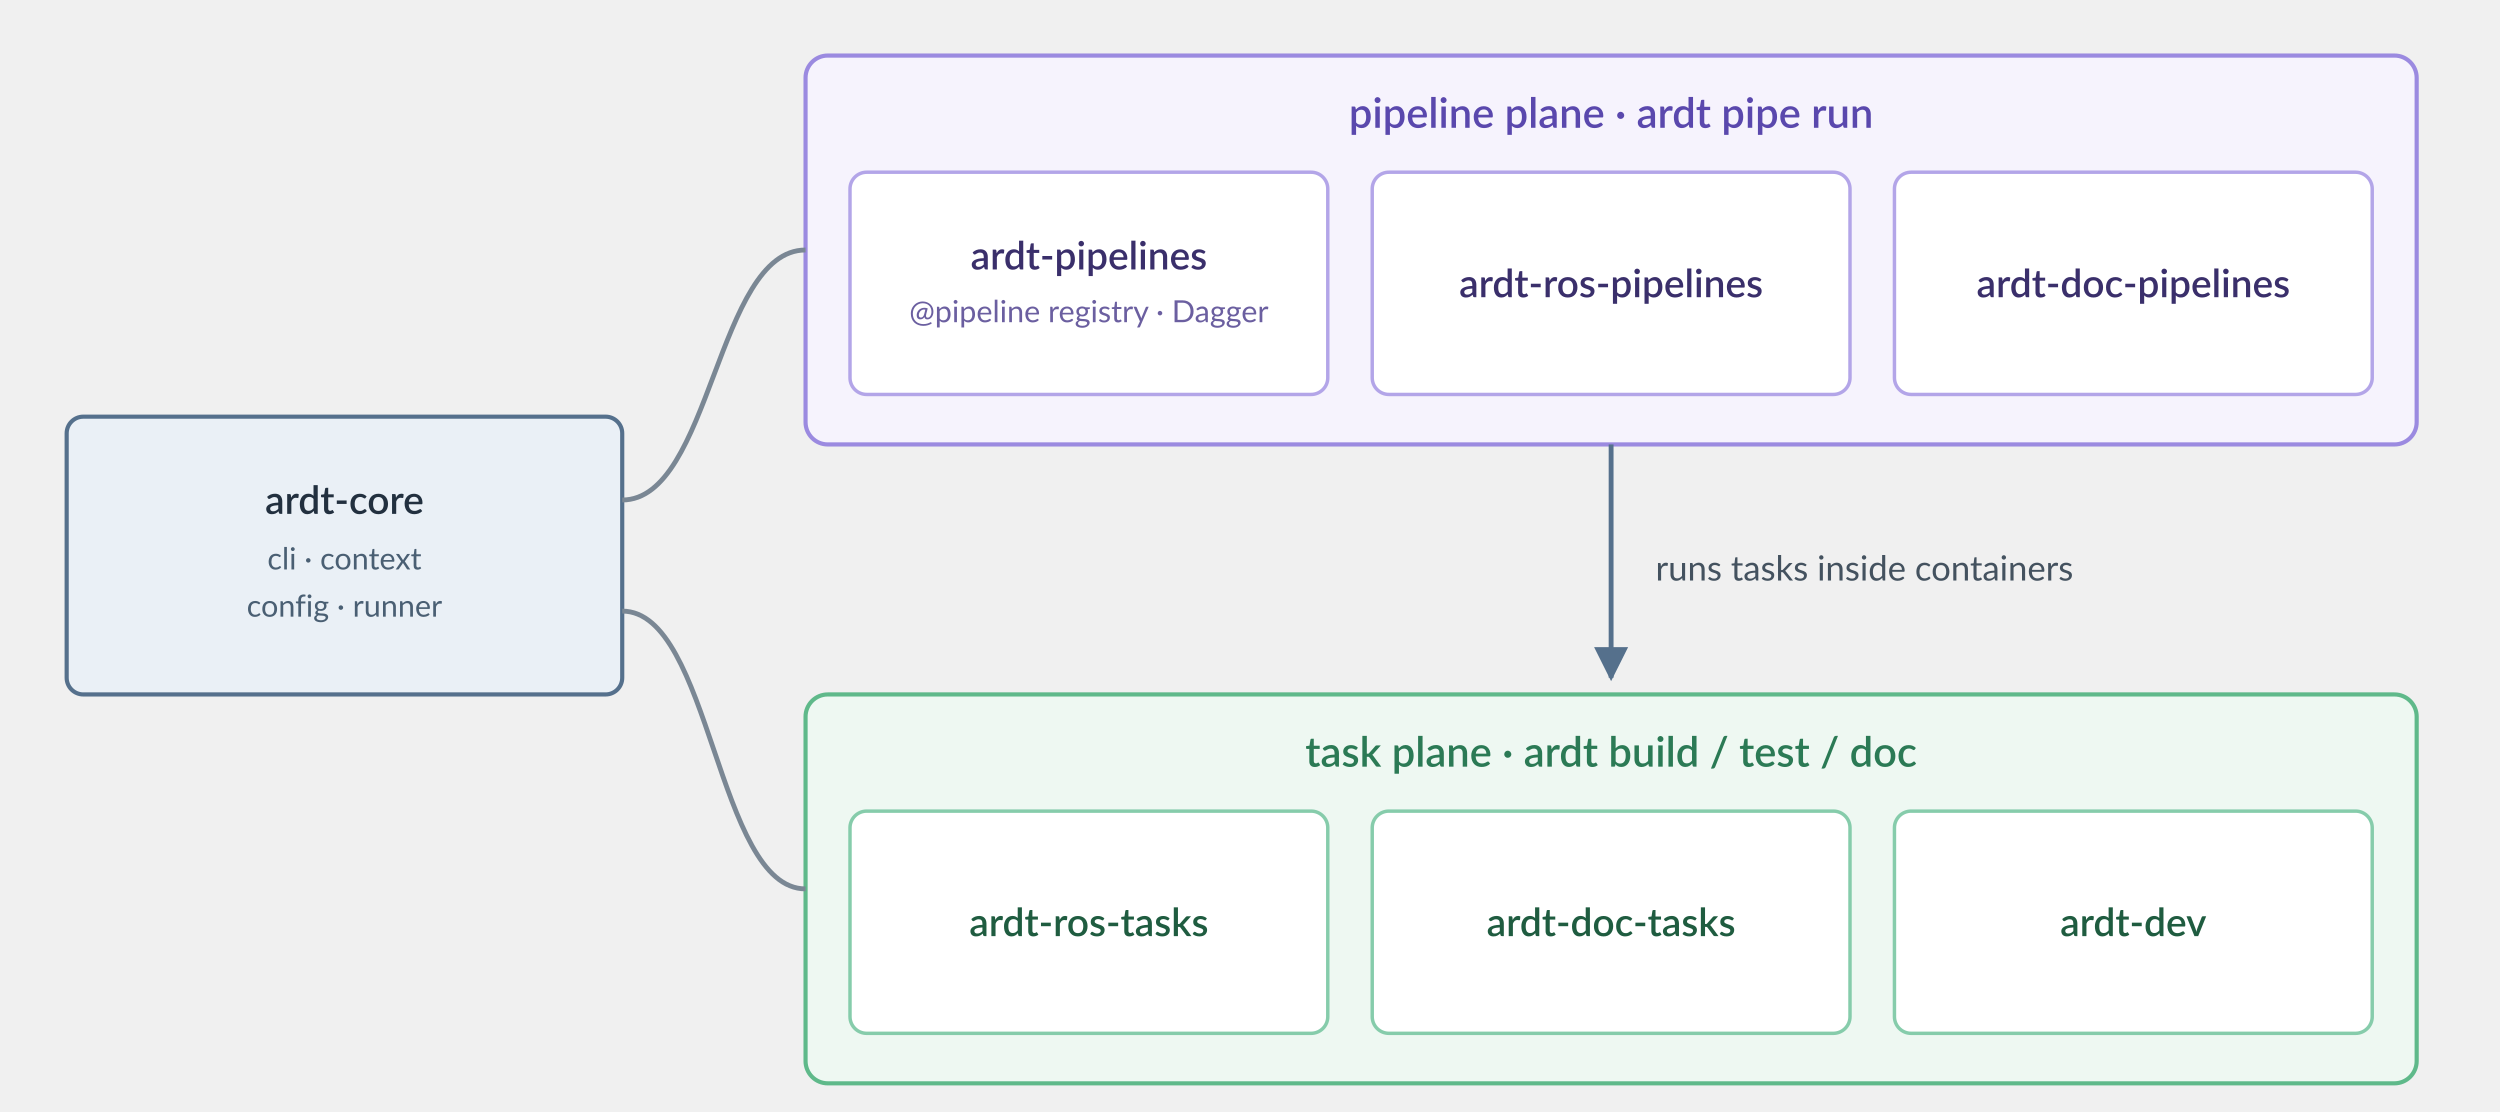
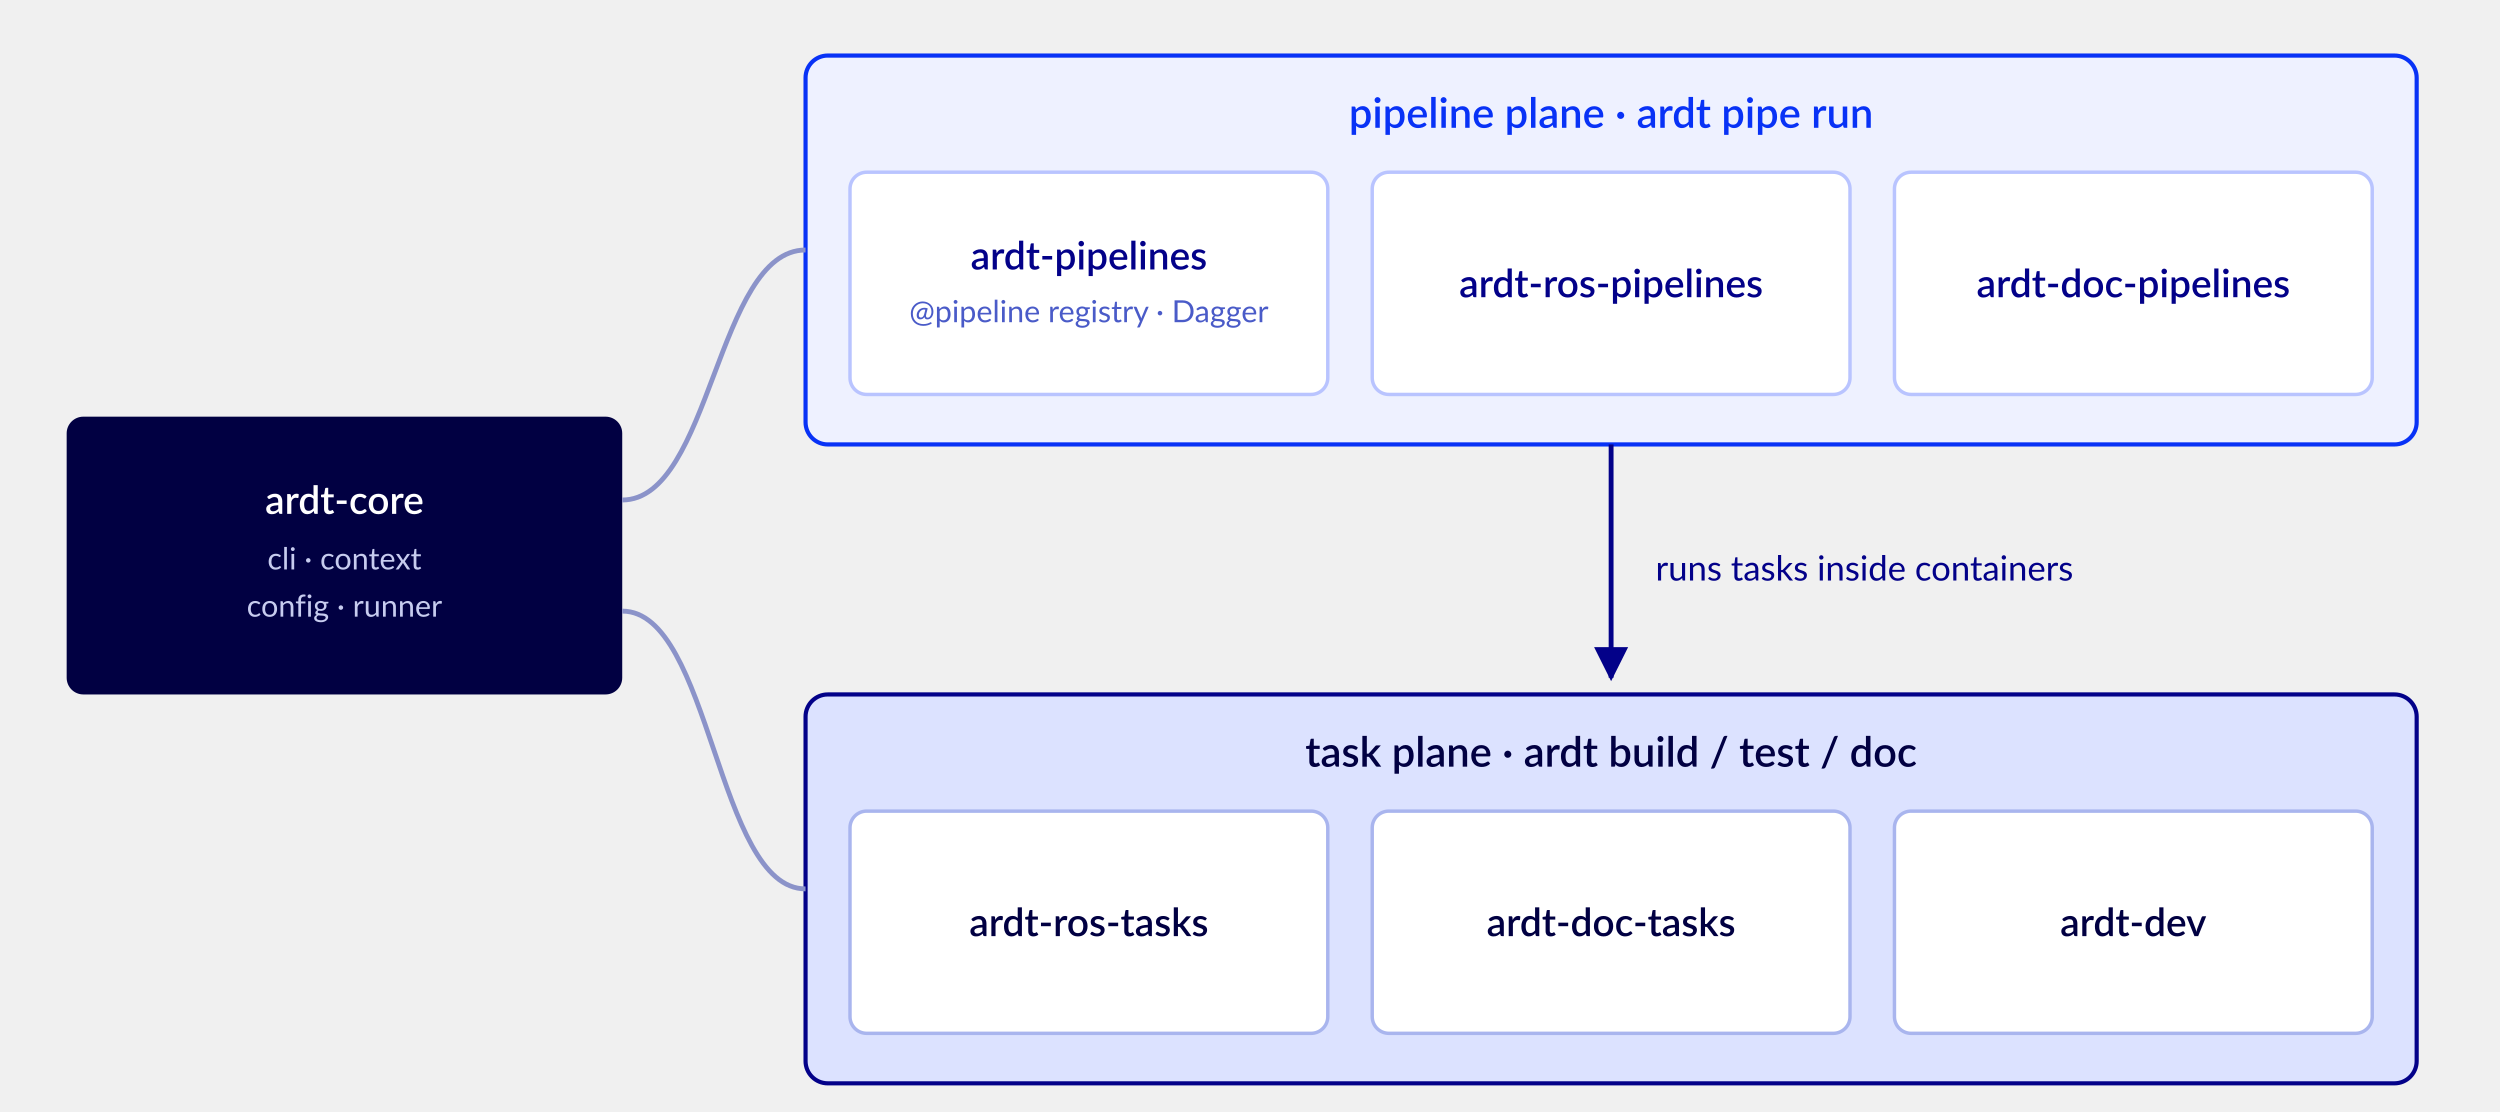
<svg xmlns="http://www.w3.org/2000/svg" viewBox="0 0 900 400" width="900" height="400" role="img" aria-labelledby="planes-title planes-desc">
  <defs>
    <marker id="arrow" viewBox="0 0 10 10" refX="9" refY="5" markerWidth="7" markerHeight="7" orient="auto-start-reverse">
-       <path d="M 0 0 L 10 5 L 0 10 z" fill="#55708c" />
+       <path d="M 0 0 L 10 5 L 0 10 z" fill="#030189" />
    </marker>
  </defs>
  <style>
    .plane      { stroke-width: 1.5; }
    .plane-name { font-weight: 600; font-size: 15px; text-anchor: middle; }
    .node       { fill: #ffffff; stroke-width: 1.25; }
    .node-name  { font-size: 14px; font-weight: 600; text-anchor: middle; }
    .node-sub   { font-size: 11px; text-anchor: middle; }
-     .link       { fill: none; stroke: #7a8794; stroke-width: 1.75; }
-     .link-label { font-size: 12.5px; fill: #44525f; }
+     .link       { fill: none; stroke: #8b93c9; stroke-width: 1.75; }
+     .link-label { font-size: 12.5px; fill: #030189; }
    text        { font-family: Lato, "Helvetica Neue", Helvetica, Arial, sans-serif; }
  </style>
-   <rect class="plane" x="290" y="20" width="580" height="140" rx="8" fill="#f6f3fd" stroke="#9b8ae0" />
-   <text class="plane-name" x="580" y="46" fill="#5a48ad">pipeline plane · ardt pipe run</text>
-   <rect class="node" x="306" y="62" width="172" height="80" rx="6" stroke="#b3a5e8" />
-   <text class="node-name" x="392" y="97" fill="#3a2f6b">ardt-pipelines</text>
-   <text class="node-sub" x="392" y="116" fill="#6b5fa0">@pipeline registry · Dagger</text>
-   <rect class="node" x="494" y="62" width="172" height="80" rx="6" stroke="#b3a5e8" />
-   <text class="node-name" x="580" y="107" fill="#3a2f6b">ardt-ros-pipelines</text>
-   <rect class="node" x="682" y="62" width="172" height="80" rx="6" stroke="#b3a5e8" />
-   <text class="node-name" x="768" y="107" fill="#3a2f6b">ardt-doc-pipelines</text>
-   <rect class="plane" x="290" y="250" width="580" height="140" rx="8" fill="#eef8f2" stroke="#5fb98a" />
-   <text class="plane-name" x="580" y="276" fill="#2b7a55">task plane · ardt build / test / doc</text>
-   <rect class="node" x="306" y="292" width="172" height="80" rx="6" stroke="#86ccab" />
-   <text class="node-name" x="392" y="337" fill="#1f5c40">ardt-ros-tasks</text>
-   <rect class="node" x="494" y="292" width="172" height="80" rx="6" stroke="#86ccab" />
-   <text class="node-name" x="580" y="337" fill="#1f5c40">ardt-doc-tasks</text>
-   <rect class="node" x="682" y="292" width="172" height="80" rx="6" stroke="#86ccab" />
-   <text class="node-name" x="768" y="337" fill="#1f5c40">ardt-dev</text>
-   <rect x="24" y="150" width="200" height="100" rx="6" fill="#eaf0f6" stroke="#55708c" stroke-width="1.5" />
-   <text class="node-name" x="124" y="185" fill="#22303f">ardt-core</text>
-   <text class="node-sub" x="124" y="205" fill="#4a5f73">cli · context</text>
-   <text class="node-sub" x="124" y="222" fill="#4a5f73">config · runner</text>
+   <rect class="plane" x="290" y="20" width="580" height="140" rx="8" fill="#eef1ff" stroke="#0832f6" />
+   <text class="plane-name" x="580" y="46" fill="#0832f6">pipeline plane · ardt pipe run</text>
+   <rect class="node" x="306" y="62" width="172" height="80" rx="6" stroke="#b9c4ff" />
+   <text class="node-name" x="392" y="97" fill="#030189">ardt-pipelines</text>
+   <text class="node-sub" x="392" y="116" fill="#4a5bc8">@pipeline registry · Dagger</text>
+   <rect class="node" x="494" y="62" width="172" height="80" rx="6" stroke="#b9c4ff" />
+   <text class="node-name" x="580" y="107" fill="#030189">ardt-ros-pipelines</text>
+   <rect class="node" x="682" y="62" width="172" height="80" rx="6" stroke="#b9c4ff" />
+   <text class="node-name" x="768" y="107" fill="#030189">ardt-doc-pipelines</text>
+   <rect class="plane" x="290" y="250" width="580" height="140" rx="8" fill="#dce2ff" stroke="#030189" />
+   <text class="plane-name" x="580" y="276" fill="#010042">task plane · ardt build / test / doc</text>
+   <rect class="node" x="306" y="292" width="172" height="80" rx="6" stroke="#a9b5ee" />
+   <text class="node-name" x="392" y="337" fill="#010042">ardt-ros-tasks</text>
+   <rect class="node" x="494" y="292" width="172" height="80" rx="6" stroke="#a9b5ee" />
+   <text class="node-name" x="580" y="337" fill="#010042">ardt-doc-tasks</text>
+   <rect class="node" x="682" y="292" width="172" height="80" rx="6" stroke="#a9b5ee" />
+   <text class="node-name" x="768" y="337" fill="#010042">ardt-dev</text>
+   <rect x="24" y="150" width="200" height="100" rx="6" fill="#010042" />
+   <text class="node-name" x="124" y="185" fill="#ffffff">ardt-core</text>
+   <text class="node-sub" x="124" y="205" fill="#c7ccef">cli · context</text>
+   <text class="node-sub" x="124" y="222" fill="#c7ccef">config · runner</text>
  <path class="link" d="M 224 180 C 256 180, 258 90, 290 90" />
  <path class="link" d="M 224 220 C 256 220, 258 320, 290 320" />
-   <path d="M 580 160 L 580 244" fill="none" stroke="#55708c" stroke-width="1.75" marker-end="url(#arrow)" />
+   <path d="M 580 160 L 580 244" fill="none" stroke="#030189" stroke-width="1.75" marker-end="url(#arrow)" />
  <text class="link-label" x="596" y="209">runs tasks inside containers</text>
</svg>
